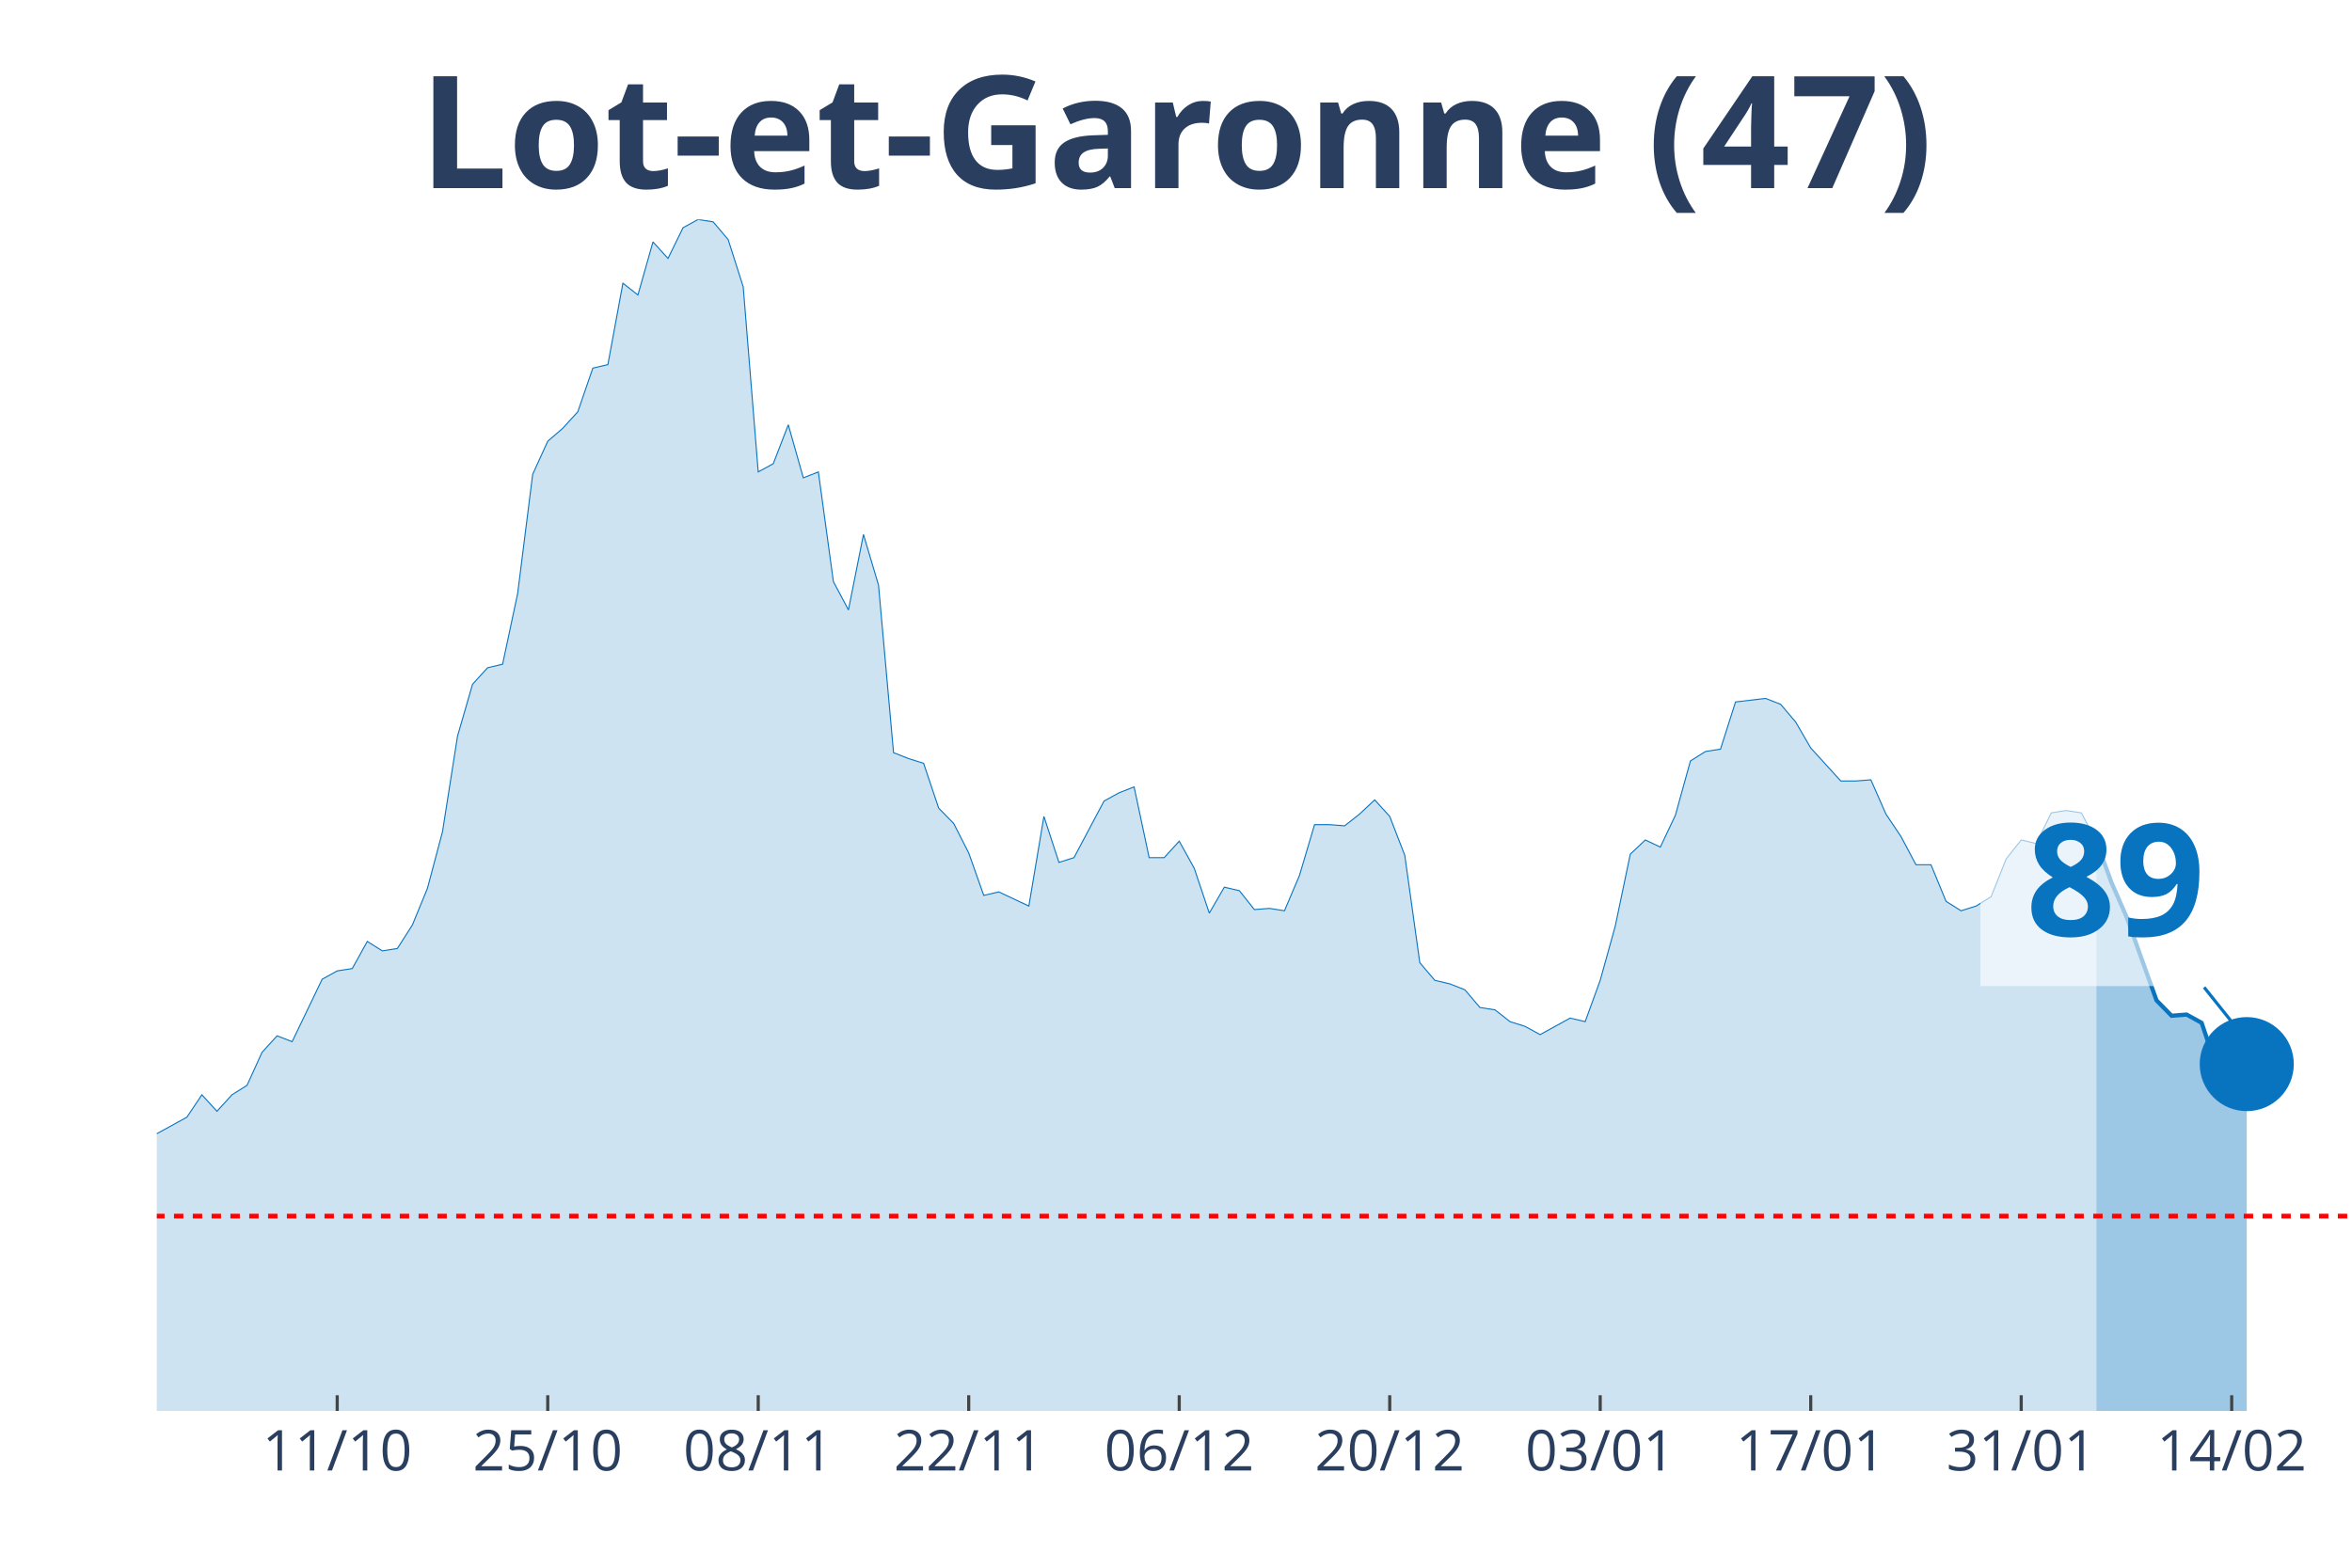
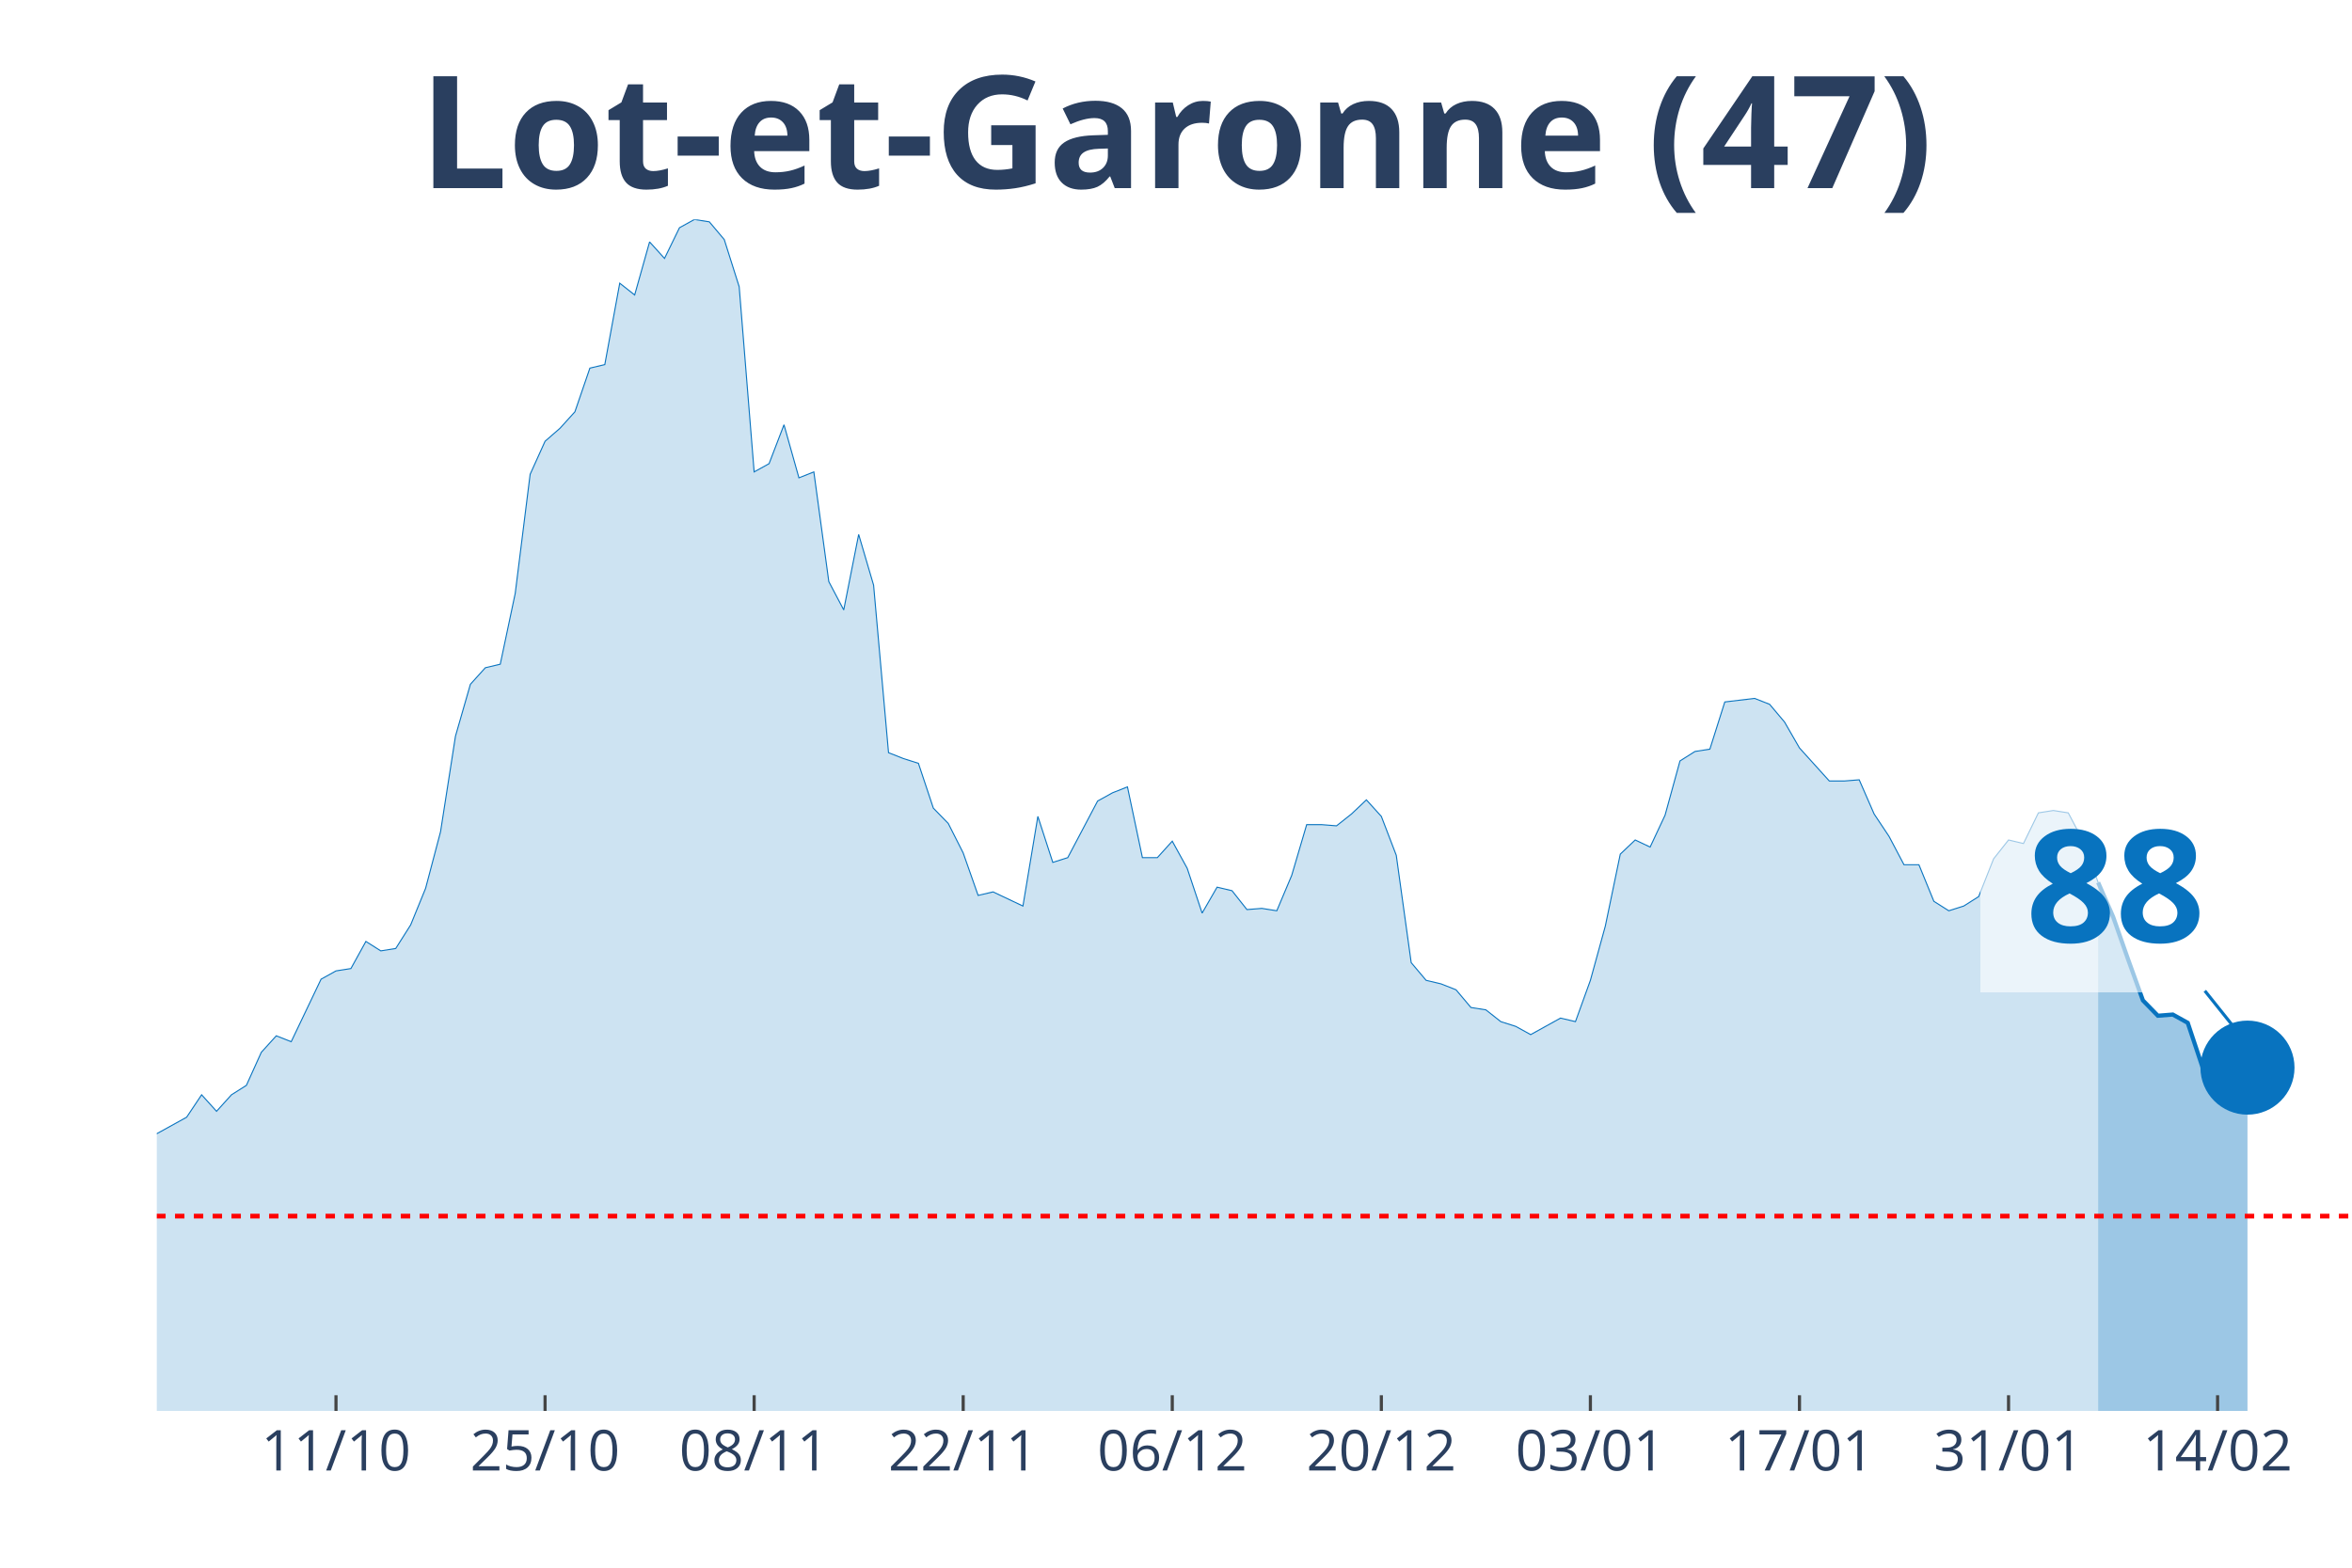
<svg xmlns="http://www.w3.org/2000/svg" class="main-svg" width="1125" height="750" style="" viewBox="0 0 750 500">
  <rect x="0" y="0" width="750" height="500" style="fill: rgb(0, 0, 0); fill-opacity: 0;" />
-   <defs id="defs-9b6f80">
+   <defs id="defs-d621d7">
    <g class="clips">
-       <clipPath id="clip9b6f80xyplot" class="plotclip">
+       <clipPath id="clipd621d7xyplot" class="plotclip">
        <rect width="700" height="380" />
      </clipPath>
-       <clipPath class="axesclip" id="clip9b6f80x">
+       <clipPath class="axesclip" id="clipd621d7x">
        <rect x="50" y="0" width="700" height="500" />
      </clipPath>
-       <clipPath class="axesclip" id="clip9b6f80y">
+       <clipPath class="axesclip" id="clipd621d7y">
        <rect x="0" y="70" width="750" height="380" />
      </clipPath>
-       <clipPath class="axesclip" id="clip9b6f80xy">
+       <clipPath class="axesclip" id="clipd621d7xy">
        <rect x="50" y="70" width="700" height="380" />
      </clipPath>
    </g>
    <g class="gradients" />
  </defs>
  <g class="bglayer">
    <rect class="bg" x="50" y="70" width="700" height="380" style="fill: rgb(0, 0, 0); fill-opacity: 0; stroke-width: 0;" />
  </g>
  <g class="layer-below">
    <g class="imagelayer" />
    <g class="shapelayer" />
  </g>
  <g class="cartesianlayer">
    <g class="subplot xy">
      <g class="layer-subplot">
        <g class="shapelayer" />
        <g class="imagelayer" />
      </g>
      <g class="gridlayer">
        <g class="x">
-           <path class="xgrid crisp" transform="translate(107.53,0)" d="M0,70v380" style="stroke: rgb(255, 255, 255); stroke-opacity: 1; stroke-width: 1px;" />
-           <path class="xgrid crisp" transform="translate(174.66,0)" d="M0,70v380" style="stroke: rgb(255, 255, 255); stroke-opacity: 1; stroke-width: 1px;" />
-           <path class="xgrid crisp" transform="translate(241.78,0)" d="M0,70v380" style="stroke: rgb(255, 255, 255); stroke-opacity: 1; stroke-width: 1px;" />
-           <path class="xgrid crisp" transform="translate(308.9,0)" d="M0,70v380" style="stroke: rgb(255, 255, 255); stroke-opacity: 1; stroke-width: 1px;" />
-           <path class="xgrid crisp" transform="translate(376.03,0)" d="M0,70v380" style="stroke: rgb(255, 255, 255); stroke-opacity: 1; stroke-width: 1px;" />
-           <path class="xgrid crisp" transform="translate(443.15,0)" d="M0,70v380" style="stroke: rgb(255, 255, 255); stroke-opacity: 1; stroke-width: 1px;" />
-           <path class="xgrid crisp" transform="translate(510.27,0)" d="M0,70v380" style="stroke: rgb(255, 255, 255); stroke-opacity: 1; stroke-width: 1px;" />
-           <path class="xgrid crisp" transform="translate(577.4,0)" d="M0,70v380" style="stroke: rgb(255, 255, 255); stroke-opacity: 1; stroke-width: 1px;" />
-           <path class="xgrid crisp" transform="translate(644.52,0)" d="M0,70v380" style="stroke: rgb(255, 255, 255); stroke-opacity: 1; stroke-width: 1px;" />
-           <path class="xgrid crisp" transform="translate(711.64,0)" d="M0,70v380" style="stroke: rgb(255, 255, 255); stroke-opacity: 1; stroke-width: 1px;" />
+           <path class="xgrid crisp" transform="translate(107.14,0)" d="M0,70v380" style="stroke: rgb(255, 255, 255); stroke-opacity: 1; stroke-width: 1px;" />
+           <path class="xgrid crisp" transform="translate(173.81,0)" d="M0,70v380" style="stroke: rgb(255, 255, 255); stroke-opacity: 1; stroke-width: 1px;" />
+           <path class="xgrid crisp" transform="translate(240.48,0)" d="M0,70v380" style="stroke: rgb(255, 255, 255); stroke-opacity: 1; stroke-width: 1px;" />
+           <path class="xgrid crisp" transform="translate(307.14,0)" d="M0,70v380" style="stroke: rgb(255, 255, 255); stroke-opacity: 1; stroke-width: 1px;" />
+           <path class="xgrid crisp" transform="translate(373.81,0)" d="M0,70v380" style="stroke: rgb(255, 255, 255); stroke-opacity: 1; stroke-width: 1px;" />
+           <path class="xgrid crisp" transform="translate(440.48,0)" d="M0,70v380" style="stroke: rgb(255, 255, 255); stroke-opacity: 1; stroke-width: 1px;" />
+           <path class="xgrid crisp" transform="translate(507.14,0)" d="M0,70v380" style="stroke: rgb(255, 255, 255); stroke-opacity: 1; stroke-width: 1px;" />
+           <path class="xgrid crisp" transform="translate(573.81,0)" d="M0,70v380" style="stroke: rgb(255, 255, 255); stroke-opacity: 1; stroke-width: 1px;" />
+           <path class="xgrid crisp" transform="translate(640.48,0)" d="M0,70v380" style="stroke: rgb(255, 255, 255); stroke-opacity: 1; stroke-width: 1px;" />
+           <path class="xgrid crisp" transform="translate(707.14,0)" d="M0,70v380" style="stroke: rgb(255, 255, 255); stroke-opacity: 1; stroke-width: 1px;" />
        </g>
        <g class="y" />
      </g>
      <g class="zerolinelayer" />
      <path class="xlines-below" />
      <path class="ylines-below" />
      <g class="overlines-below" />
      <g class="xaxislayer-below" />
      <g class="yaxislayer-below" />
      <g class="overaxes-below" />
-       <g class="plot" transform="translate(50, 70)" clip-path="url('#clip9b6f80xyplot')">
+       <g class="plot" transform="translate(50, 70)" clip-path="url('#clipd621d7xyplot')">
        <g class="scatterlayer mlayer">
-           <g class="trace scatter traceef2f09" style="stroke-miterlimit: 2;">
+           <g class="trace scatter trace284c63" style="stroke-miterlimit: 2;">
            <g class="fills">
              <g>
-                 <path class="js-fill" d="M618.49,380L-652.05,380L-652.05,377.74L-287.67,376.24L-282.88,374.73L-254.11,370.22L-249.32,370.59L-230.14,369.09L-225.34,369.09L-215.75,361.56L-210.96,355.54L-201.37,346.14L-196.58,338.99L-191.78,338.61L-186.99,328.46L-172.6,317.17L-167.81,319.43L-163.01,322.44L-158.22,320.55L-153.42,322.44L-148.63,318.3L-139.04,309.64L-134.25,299.86L-129.45,297.98L-124.66,299.86L-115.07,294.97L-110.27,296.85L-95.89,299.86L-91.1,299.49L-86.3,302.12L-81.51,309.27L-71.92,308.51L-67.12,312.28L-62.33,310.4L-57.53,311.52L-52.74,305.88L-47.95,296.1L-43.15,299.11L-38.36,298.73L-33.56,297.6L-28.77,299.86L-23.97,299.49L-19.18,300.24L-14.38,298.73L-9.59,295.72L-4.79,292.71L0,291.58L9.59,286.32L14.38,279.17L19.18,284.44L23.97,279.17L28.77,276.16L33.56,265.62L38.36,260.36L43.15,262.24L52.74,242.3L57.53,239.66L62.33,238.91L67.12,230.26L71.92,233.27L76.71,232.51L81.51,224.99L86.3,213.33L91.1,195.27L95.89,164.79L100.68,148.24L105.48,142.97L110.27,141.84L115.07,119.27L119.86,81.27L124.66,70.73L129.45,66.59L134.25,61.33L139.04,47.41L143.84,46.28L148.63,20.32L153.42,24.08L158.22,7.15L163.01,12.42L167.81,2.63L172.6,0L177.4,0.75L182.19,6.4L186.99,21.45L191.78,80.51L196.58,77.88L201.37,65.47L206.16,82.4L210.96,80.51L215.75,115.5L220.55,124.53L225.34,100.46L230.14,116.63L234.93,170.06L239.73,171.94L244.52,173.45L249.32,187.74L254.11,192.63L258.9,202.04L263.7,215.58L268.49,214.46L278.08,218.97L282.88,190.38L287.67,205.05L292.47,203.54L302.05,185.49L306.85,182.85L311.64,180.97L316.44,203.54L321.23,203.54L326.03,198.28L330.82,206.93L335.62,221.23L340.41,212.95L345.21,214.08L350,220.1L354.79,219.72L359.59,220.48L364.38,209.19L369.18,193.01L373.97,193.01L378.77,193.39L383.56,189.62L388.36,185.11L393.15,190.38L397.95,202.79L402.74,237.03L407.53,242.67L412.33,243.8L417.12,245.68L421.92,251.33L426.71,252.08L431.51,255.84L436.3,257.35L441.1,259.98L450.68,254.71L455.48,255.84L460.27,242.67L465.07,225.37L469.86,202.42L474.66,197.9L479.45,200.16L484.25,190L489.04,172.69L493.84,169.68L498.63,168.93L503.42,153.88L513.01,152.75L517.81,154.63L522.6,160.28L527.4,168.55L536.99,179.09L541.78,179.09L546.58,178.71L551.37,189.62L556.16,196.77L560.96,205.8L565.75,205.8L570.55,217.47L575.34,220.48L580.14,218.97L584.93,215.96L589.73,203.92L594.52,197.9L599.32,199.03L604.11,189.25L608.9,188.5L613.7,189.25L618.49,198.28" style="fill: rgb(8, 115, 191); fill-opacity: 0.2; stroke-width: 0;" />
+                 <path class="js-fill" d="M619.05,380L-647.62,380L-647.62,377.74L-285.71,376.24L-280.95,374.73L-252.38,370.22L-247.62,370.59L-228.57,369.09L-223.81,369.09L-214.29,361.56L-209.52,355.54L-200,346.14L-195.24,338.99L-190.48,338.61L-185.71,328.46L-171.43,317.17L-166.67,319.43L-161.9,322.44L-157.14,320.55L-152.38,322.44L-147.62,318.3L-138.1,309.64L-133.33,299.86L-128.57,297.98L-123.81,299.86L-114.29,294.97L-109.52,296.85L-95.24,299.86L-90.48,299.49L-85.71,302.12L-80.95,309.27L-71.43,308.51L-66.67,312.28L-61.9,310.4L-57.14,311.52L-52.38,305.88L-47.62,296.1L-42.86,299.11L-38.1,298.73L-33.33,297.6L-28.57,299.86L-23.81,299.49L-19.05,300.24L-14.29,298.73L-9.52,295.72L-4.76,292.71L0,291.58L9.52,286.32L14.29,279.17L19.05,284.44L23.81,279.17L28.57,276.16L33.33,265.62L38.1,260.36L42.86,262.24L52.38,242.3L57.14,239.66L61.9,238.91L66.67,230.26L71.43,233.27L76.19,232.51L80.95,224.99L85.71,213.33L90.48,195.27L95.24,164.79L100,148.24L104.76,142.97L109.52,141.84L114.29,119.27L119.05,81.27L123.81,70.73L128.57,66.59L133.33,61.33L138.1,47.41L142.86,46.28L147.62,20.32L152.38,24.08L157.14,7.15L161.9,12.42L166.67,2.63L171.43,0L176.19,0.75L180.95,6.4L185.71,21.45L190.48,80.51L195.24,77.88L200,65.47L204.76,82.4L209.52,80.51L214.29,115.5L219.05,124.53L223.81,100.46L228.57,116.63L233.33,170.06L238.1,171.94L242.86,173.45L247.62,187.74L252.38,192.63L257.14,202.04L261.9,215.58L266.67,214.46L276.19,218.97L280.95,190.38L285.71,205.05L290.48,203.54L300,185.49L304.76,182.85L309.52,180.97L314.29,203.54L319.05,203.54L323.81,198.28L328.57,206.93L333.33,221.23L338.1,212.95L342.86,214.08L347.62,220.1L352.38,219.72L357.14,220.48L361.9,209.19L366.67,193.01L371.43,193.01L376.19,193.39L380.95,189.62L385.71,185.11L390.48,190.38L395.24,202.79L400,237.03L404.76,242.67L409.52,243.8L414.29,245.68L419.05,251.33L423.81,252.08L428.57,255.84L433.33,257.35L438.1,259.98L447.62,254.71L452.38,255.84L457.14,242.67L461.9,225.37L466.67,202.42L471.43,197.9L476.19,200.16L480.95,190L485.71,172.69L490.48,169.68L495.24,168.93L500,153.88L509.52,152.75L514.29,154.63L519.05,160.28L523.81,168.55L533.33,179.09L538.1,179.09L542.86,178.71L547.62,189.62L552.38,196.77L557.14,205.8L561.9,205.8L566.67,217.47L571.43,220.48L576.19,218.97L580.95,215.96L585.71,203.92L590.48,197.9L595.24,199.03L600,189.25L604.76,188.5L609.52,189.25L614.29,198.28L619.05,211.45" style="fill: rgb(8, 115, 191); fill-opacity: 0.2; stroke-width: 0;" />
              </g>
            </g>
            <g class="errorbars" />
            <g class="lines">
-               <path class="js-line" d="M-652.05,377.74L-287.67,376.24L-282.88,374.73L-254.11,370.22L-249.32,370.59L-230.14,369.09L-225.34,369.09L-215.75,361.56L-210.96,355.54L-201.37,346.14L-196.58,338.99L-191.78,338.61L-186.99,328.46L-172.6,317.17L-167.81,319.43L-163.01,322.44L-158.22,320.55L-153.42,322.44L-148.63,318.3L-139.04,309.64L-134.25,299.86L-129.45,297.98L-124.66,299.86L-115.07,294.97L-110.27,296.85L-95.89,299.86L-91.1,299.49L-86.3,302.12L-81.51,309.27L-71.92,308.51L-67.12,312.28L-62.33,310.4L-57.53,311.52L-52.74,305.88L-47.95,296.1L-43.15,299.11L-38.36,298.73L-33.56,297.6L-28.77,299.86L-23.97,299.49L-19.18,300.24L-14.38,298.73L-9.59,295.72L-4.79,292.71L0,291.58L9.59,286.32L14.38,279.17L19.18,284.44L23.97,279.17L28.77,276.16L33.56,265.62L38.36,260.36L43.15,262.24L52.74,242.3L57.53,239.66L62.33,238.91L67.12,230.26L71.92,233.27L76.71,232.51L81.51,224.99L86.3,213.33L91.1,195.27L95.89,164.79L100.68,148.24L105.48,142.97L110.27,141.84L115.07,119.27L119.86,81.27L124.66,70.73L129.45,66.59L134.25,61.33L139.04,47.41L143.84,46.28L148.63,20.32L153.42,24.08L158.22,7.15L163.01,12.42L167.81,2.63L172.6,0L177.4,0.75L182.19,6.4L186.99,21.45L191.78,80.51L196.58,77.88L201.37,65.47L206.16,82.4L210.96,80.51L215.75,115.5L220.55,124.53L225.34,100.46L230.14,116.63L234.93,170.06L239.73,171.94L244.52,173.45L249.32,187.74L254.11,192.63L258.9,202.04L263.7,215.58L268.49,214.46L278.08,218.97L282.88,190.38L287.67,205.05L292.47,203.54L302.05,185.49L306.85,182.85L311.64,180.97L316.44,203.54L321.23,203.54L326.03,198.28L330.82,206.93L335.62,221.23L340.41,212.95L345.21,214.08L350,220.1L354.79,219.72L359.59,220.48L364.38,209.19L369.18,193.01L373.97,193.01L378.77,193.39L383.56,189.62L388.36,185.11L393.15,190.38L397.95,202.79L402.74,237.03L407.53,242.67L412.33,243.8L417.12,245.68L421.92,251.33L426.71,252.08L431.51,255.84L436.3,257.35L441.1,259.98L450.68,254.71L455.48,255.84L460.27,242.67L465.07,225.37L469.86,202.42L474.66,197.9L479.45,200.16L484.25,190L489.04,172.69L493.84,169.68L498.63,168.93L503.42,153.88L513.01,152.75L517.81,154.63L522.6,160.28L527.4,168.55L536.99,179.09L541.78,179.09L546.58,178.71L551.37,189.62L556.16,196.77L560.96,205.8L565.75,205.8L570.55,217.47L575.34,220.48L580.14,218.97L584.93,215.96L589.73,203.92L594.52,197.9L599.32,199.03L604.11,189.25L608.9,188.5L613.7,189.25L618.49,198.28" style="vector-effect: non-scaling-stroke; fill: none; stroke: rgb(8, 115, 191); stroke-opacity: 1; stroke-width: 0.5px; opacity: 1;" />
+               <path class="js-line" d="M-647.62,377.74L-285.71,376.24L-280.95,374.73L-252.38,370.22L-247.62,370.59L-228.57,369.09L-223.81,369.09L-214.29,361.56L-209.52,355.54L-200,346.14L-195.24,338.99L-190.48,338.61L-185.71,328.46L-171.43,317.17L-166.67,319.43L-161.9,322.44L-157.14,320.55L-152.38,322.44L-147.62,318.3L-138.1,309.64L-133.33,299.86L-128.57,297.98L-123.81,299.86L-114.29,294.97L-109.52,296.85L-95.24,299.86L-90.48,299.49L-85.71,302.12L-80.95,309.27L-71.43,308.51L-66.67,312.28L-61.9,310.4L-57.14,311.52L-52.38,305.88L-47.62,296.1L-42.86,299.11L-38.1,298.73L-33.33,297.6L-28.57,299.86L-23.81,299.49L-19.05,300.24L-14.29,298.73L-9.52,295.72L-4.76,292.71L0,291.58L9.52,286.32L14.29,279.17L19.05,284.44L23.81,279.17L28.57,276.16L33.33,265.62L38.1,260.36L42.86,262.24L52.38,242.3L57.14,239.66L61.9,238.91L66.67,230.26L71.43,233.27L76.19,232.51L80.95,224.99L85.71,213.33L90.48,195.27L95.24,164.79L100,148.24L104.76,142.97L109.52,141.84L114.29,119.27L119.05,81.27L123.81,70.73L128.57,66.59L133.33,61.33L138.1,47.41L142.86,46.28L147.62,20.32L152.38,24.08L157.14,7.15L161.9,12.42L166.67,2.63L171.43,0L176.19,0.75L180.95,6.4L185.71,21.45L190.48,80.51L195.24,77.88L200,65.47L204.76,82.4L209.52,80.51L214.29,115.5L219.05,124.53L223.81,100.46L228.57,116.63L233.33,170.06L238.1,171.94L242.86,173.45L247.62,187.74L252.38,192.63L257.14,202.04L261.9,215.58L266.67,214.46L276.19,218.97L280.95,190.38L285.71,205.05L290.48,203.54L300,185.49L304.76,182.85L309.52,180.97L314.29,203.54L319.05,203.54L323.81,198.28L328.57,206.93L333.33,221.23L338.1,212.95L342.86,214.08L347.62,220.1L352.38,219.72L357.14,220.48L361.9,209.19L366.67,193.01L371.43,193.01L376.19,193.39L380.95,189.62L385.71,185.11L390.48,190.38L395.24,202.79L400,237.03L404.76,242.67L409.52,243.8L414.29,245.68L419.05,251.33L423.81,252.08L428.57,255.84L433.33,257.35L438.1,259.98L447.62,254.71L452.38,255.84L457.14,242.67L461.9,225.37L466.67,202.42L471.43,197.9L476.19,200.16L480.95,190L485.71,172.69L490.48,169.68L495.24,168.93L500,153.88L509.52,152.75L514.29,154.63L519.05,160.28L523.81,168.55L533.33,179.09L538.1,179.09L542.86,178.71L547.62,189.62L552.38,196.77L557.14,205.8L561.9,205.8L566.67,217.47L571.43,220.48L576.19,218.97L580.95,215.96L585.71,203.92L590.48,197.9L595.24,199.03L600,189.25L604.76,188.5L609.52,189.25L614.29,198.28L619.05,211.45" style="vector-effect: non-scaling-stroke; fill: none; stroke: rgb(8, 115, 191); stroke-opacity: 1; stroke-width: 0.5px; opacity: 1;" />
            </g>
            <g class="points" />
            <g class="text" />
          </g>
-           <g class="trace scatter trace3df711" style="stroke-miterlimit: 2;">
+           <g class="trace scatter trace09d313" style="stroke-miterlimit: 2;">
            <g class="fills">
              <g>
-                 <path class="js-fill" d="M666.44,380L618.49,380L618.49,198.28L623.29,211.45L628.08,222.36L637.67,249.07L642.47,253.96L647.26,253.58L652.05,256.22L656.85,270.51L661.64,271.27L666.44,269.39" style="fill: rgb(8, 115, 191); fill-opacity: 0.4; stroke-width: 0;" />
+                 <path class="js-fill" d="M666.67,380L619.05,380L619.05,211.45L623.81,222.36L628.57,235.9L633.33,249.07L638.1,253.96L642.86,253.58L647.62,256.22L652.38,270.51L657.14,271.27L661.9,269.39L666.67,270.51" style="fill: rgb(8, 115, 191); fill-opacity: 0.4; stroke-width: 0;" />
              </g>
            </g>
            <g class="errorbars" />
            <g class="lines">
-               <path class="js-line" d="M618.49,198.28L623.29,211.45L628.08,222.36L637.67,249.07L642.47,253.96L647.26,253.58L652.05,256.22L656.85,270.51L661.64,271.27L666.44,269.39" style="vector-effect: non-scaling-stroke; fill: none; stroke: rgb(8, 115, 191); stroke-opacity: 1; stroke-width: 2px; opacity: 1;" />
+               <path class="js-line" d="M619.05,211.45L623.81,222.36L628.57,235.9L633.33,249.07L638.1,253.96L642.86,253.58L647.62,256.22L652.38,270.51L657.14,271.27L661.9,269.39L666.67,270.51" style="vector-effect: non-scaling-stroke; fill: none; stroke: rgb(8, 115, 191); stroke-opacity: 1; stroke-width: 2px; opacity: 1;" />
            </g>
            <g class="points" />
            <g class="text" />
          </g>
-           <g class="trace scatter traced16841" style="stroke-miterlimit: 2; opacity: 1;">
+           <g class="trace scatter trace31ffa6" style="stroke-miterlimit: 2; opacity: 1;">
            <g class="fills" />
            <g class="errorbars" />
            <g class="lines" />
            <g class="points">
-               <path class="point" transform="translate(666.44,269.39)" d="M15,0A15,15 0 1,1 0,-15A15,15 0 0,1 15,0Z" style="opacity: 1; stroke-width: 0px; fill: rgb(8, 115, 191); fill-opacity: 1;" />
+               <path class="point" transform="translate(666.67,270.51)" d="M15,0A15,15 0 1,1 0,-15A15,15 0 0,1 15,0Z" style="opacity: 1; stroke-width: 0px; fill: rgb(8, 115, 191); fill-opacity: 1;" />
            </g>
            <g class="text" />
          </g>
        </g>
      </g>
      <g class="overplot" />
      <path class="xlines-above crisp" style="fill: none; stroke-width: 1px; stroke: rgb(0, 0, 0); stroke-opacity: 0;" d="" />
      <path class="ylines-above crisp" style="fill: none;" d="M0,0" />
      <g class="overlines-above" />
      <g class="xaxislayer-above">
-         <path class="xtick ticks crisp" d="M0,450v-5" transform="translate(107.53,0)" style="stroke: rgb(68, 68, 68); stroke-opacity: 1; stroke-width: 1px;" />
-         <path class="xtick ticks crisp" d="M0,450v-5" transform="translate(174.66,0)" style="stroke: rgb(68, 68, 68); stroke-opacity: 1; stroke-width: 1px;" />
-         <path class="xtick ticks crisp" d="M0,450v-5" transform="translate(241.78,0)" style="stroke: rgb(68, 68, 68); stroke-opacity: 1; stroke-width: 1px;" />
-         <path class="xtick ticks crisp" d="M0,450v-5" transform="translate(308.9,0)" style="stroke: rgb(68, 68, 68); stroke-opacity: 1; stroke-width: 1px;" />
-         <path class="xtick ticks crisp" d="M0,450v-5" transform="translate(376.03,0)" style="stroke: rgb(68, 68, 68); stroke-opacity: 1; stroke-width: 1px;" />
-         <path class="xtick ticks crisp" d="M0,450v-5" transform="translate(443.15,0)" style="stroke: rgb(68, 68, 68); stroke-opacity: 1; stroke-width: 1px;" />
-         <path class="xtick ticks crisp" d="M0,450v-5" transform="translate(510.27,0)" style="stroke: rgb(68, 68, 68); stroke-opacity: 1; stroke-width: 1px;" />
-         <path class="xtick ticks crisp" d="M0,450v-5" transform="translate(577.4,0)" style="stroke: rgb(68, 68, 68); stroke-opacity: 1; stroke-width: 1px;" />
-         <path class="xtick ticks crisp" d="M0,450v-5" transform="translate(644.52,0)" style="stroke: rgb(68, 68, 68); stroke-opacity: 1; stroke-width: 1px;" />
-         <path class="xtick ticks crisp" d="M0,450v-5" transform="translate(711.64,0)" style="stroke: rgb(68, 68, 68); stroke-opacity: 1; stroke-width: 1px;" />
+         <path class="xtick ticks crisp" d="M0,450v-5" transform="translate(107.14,0)" style="stroke: rgb(68, 68, 68); stroke-opacity: 1; stroke-width: 1px;" />
+         <path class="xtick ticks crisp" d="M0,450v-5" transform="translate(173.81,0)" style="stroke: rgb(68, 68, 68); stroke-opacity: 1; stroke-width: 1px;" />
+         <path class="xtick ticks crisp" d="M0,450v-5" transform="translate(240.48,0)" style="stroke: rgb(68, 68, 68); stroke-opacity: 1; stroke-width: 1px;" />
+         <path class="xtick ticks crisp" d="M0,450v-5" transform="translate(307.14,0)" style="stroke: rgb(68, 68, 68); stroke-opacity: 1; stroke-width: 1px;" />
+         <path class="xtick ticks crisp" d="M0,450v-5" transform="translate(373.81,0)" style="stroke: rgb(68, 68, 68); stroke-opacity: 1; stroke-width: 1px;" />
+         <path class="xtick ticks crisp" d="M0,450v-5" transform="translate(440.48,0)" style="stroke: rgb(68, 68, 68); stroke-opacity: 1; stroke-width: 1px;" />
+         <path class="xtick ticks crisp" d="M0,450v-5" transform="translate(507.14,0)" style="stroke: rgb(68, 68, 68); stroke-opacity: 1; stroke-width: 1px;" />
+         <path class="xtick ticks crisp" d="M0,450v-5" transform="translate(573.81,0)" style="stroke: rgb(68, 68, 68); stroke-opacity: 1; stroke-width: 1px;" />
+         <path class="xtick ticks crisp" d="M0,450v-5" transform="translate(640.48,0)" style="stroke: rgb(68, 68, 68); stroke-opacity: 1; stroke-width: 1px;" />
+         <path class="xtick ticks crisp" d="M0,450v-5" transform="translate(707.14,0)" style="stroke: rgb(68, 68, 68); stroke-opacity: 1; stroke-width: 1px;" />
        <g class="xtick">
-           <text text-anchor="middle" x="0" y="469" transform="translate(107.53,0)" style="font-family: 'Open Sans', verdana, arial, sans-serif; font-size: 18px; fill: rgb(42, 63, 95); fill-opacity: 1; white-space: pre;">11/10</text>
+           <text text-anchor="middle" x="0" y="469" transform="translate(107.14,0)" style="font-family: 'Open Sans', verdana, arial, sans-serif; font-size: 18px; fill: rgb(42, 63, 95); fill-opacity: 1; white-space: pre;">11/10</text>
        </g>
        <g class="xtick">
-           <text text-anchor="middle" x="0" y="469" transform="translate(174.66,0)" style="font-family: 'Open Sans', verdana, arial, sans-serif; font-size: 18px; fill: rgb(42, 63, 95); fill-opacity: 1; white-space: pre;">25/10</text>
+           <text text-anchor="middle" x="0" y="469" transform="translate(173.81,0)" style="font-family: 'Open Sans', verdana, arial, sans-serif; font-size: 18px; fill: rgb(42, 63, 95); fill-opacity: 1; white-space: pre;">25/10</text>
        </g>
        <g class="xtick">
-           <text text-anchor="middle" x="0" y="469" transform="translate(241.78,0)" style="font-family: 'Open Sans', verdana, arial, sans-serif; font-size: 18px; fill: rgb(42, 63, 95); fill-opacity: 1; white-space: pre;">08/11</text>
+           <text text-anchor="middle" x="0" y="469" transform="translate(240.48,0)" style="font-family: 'Open Sans', verdana, arial, sans-serif; font-size: 18px; fill: rgb(42, 63, 95); fill-opacity: 1; white-space: pre;">08/11</text>
        </g>
        <g class="xtick">
-           <text text-anchor="middle" x="0" y="469" transform="translate(308.9,0)" style="font-family: 'Open Sans', verdana, arial, sans-serif; font-size: 18px; fill: rgb(42, 63, 95); fill-opacity: 1; white-space: pre;">22/11</text>
+           <text text-anchor="middle" x="0" y="469" transform="translate(307.14,0)" style="font-family: 'Open Sans', verdana, arial, sans-serif; font-size: 18px; fill: rgb(42, 63, 95); fill-opacity: 1; white-space: pre;">22/11</text>
        </g>
        <g class="xtick">
-           <text text-anchor="middle" x="0" y="469" transform="translate(376.03,0)" style="font-family: 'Open Sans', verdana, arial, sans-serif; font-size: 18px; fill: rgb(42, 63, 95); fill-opacity: 1; white-space: pre;">06/12</text>
+           <text text-anchor="middle" x="0" y="469" transform="translate(373.81,0)" style="font-family: 'Open Sans', verdana, arial, sans-serif; font-size: 18px; fill: rgb(42, 63, 95); fill-opacity: 1; white-space: pre;">06/12</text>
        </g>
        <g class="xtick">
-           <text text-anchor="middle" x="0" y="469" transform="translate(443.15,0)" style="font-family: 'Open Sans', verdana, arial, sans-serif; font-size: 18px; fill: rgb(42, 63, 95); fill-opacity: 1; white-space: pre;">20/12</text>
+           <text text-anchor="middle" x="0" y="469" transform="translate(440.48,0)" style="font-family: 'Open Sans', verdana, arial, sans-serif; font-size: 18px; fill: rgb(42, 63, 95); fill-opacity: 1; white-space: pre;">20/12</text>
        </g>
        <g class="xtick">
-           <text text-anchor="middle" x="0" y="469" transform="translate(510.27,0)" style="font-family: 'Open Sans', verdana, arial, sans-serif; font-size: 18px; fill: rgb(42, 63, 95); fill-opacity: 1; white-space: pre;">03/01</text>
+           <text text-anchor="middle" x="0" y="469" transform="translate(507.14,0)" style="font-family: 'Open Sans', verdana, arial, sans-serif; font-size: 18px; fill: rgb(42, 63, 95); fill-opacity: 1; white-space: pre;">03/01</text>
        </g>
        <g class="xtick">
-           <text text-anchor="middle" x="0" y="469" transform="translate(577.4,0)" style="font-family: 'Open Sans', verdana, arial, sans-serif; font-size: 18px; fill: rgb(42, 63, 95); fill-opacity: 1; white-space: pre;">17/01</text>
+           <text text-anchor="middle" x="0" y="469" transform="translate(573.81,0)" style="font-family: 'Open Sans', verdana, arial, sans-serif; font-size: 18px; fill: rgb(42, 63, 95); fill-opacity: 1; white-space: pre;">17/01</text>
        </g>
        <g class="xtick">
-           <text text-anchor="middle" x="0" y="469" transform="translate(644.52,0)" style="font-family: 'Open Sans', verdana, arial, sans-serif; font-size: 18px; fill: rgb(42, 63, 95); fill-opacity: 1; white-space: pre;">31/01</text>
+           <text text-anchor="middle" x="0" y="469" transform="translate(640.48,0)" style="font-family: 'Open Sans', verdana, arial, sans-serif; font-size: 18px; fill: rgb(42, 63, 95); fill-opacity: 1; white-space: pre;">31/01</text>
        </g>
        <g class="xtick">
-           <text text-anchor="middle" x="0" y="469" transform="translate(711.64,0)" style="font-family: 'Open Sans', verdana, arial, sans-serif; font-size: 18px; fill: rgb(42, 63, 95); fill-opacity: 1; white-space: pre;">14/02</text>
+           <text text-anchor="middle" x="0" y="469" transform="translate(707.14,0)" style="font-family: 'Open Sans', verdana, arial, sans-serif; font-size: 18px; fill: rgb(42, 63, 95); fill-opacity: 1; white-space: pre;">14/02</text>
        </g>
      </g>
      <g class="yaxislayer-above" />
      <g class="overaxes-above" />
    </g>
  </g>
  <g class="polarlayer" />
  <g class="ternarylayer" />
  <g class="geolayer" />
  <g class="funnelarealayer" />
  <g class="pielayer" />
  <g class="treemaplayer" />
  <g class="sunburstlayer" />
  <g class="glimages" />
-   <defs id="topdefs-9b6f80">
+   <defs id="topdefs-d621d7">
    <g class="clips" />
  </defs>
  <g class="layer-above">
    <g class="imagelayer" />
    <g class="shapelayer">
-       <path data-index="0" fill-rule="evenodd" d="M-2644.52,387.86L860.27,387.86" clip-path="url('#clip9b6f80xy')" style="opacity: 1; stroke: rgb(255, 0, 0); stroke-opacity: 1; fill: rgb(0, 0, 0); fill-opacity: 0; stroke-dasharray: 3px, 3px; stroke-width: 1.5px;" />
+       <path data-index="0" fill-rule="evenodd" d="M-2626.19,387.86L854.76,387.86" clip-path="url('#clipd621d7xy')" style="opacity: 1; stroke: rgb(255, 0, 0); stroke-opacity: 1; fill: rgb(0, 0, 0); fill-opacity: 0; stroke-dasharray: 3px, 3px; stroke-width: 1.5px;" />
    </g>
  </g>
  <g class="infolayer">
    <g class="g-gtitle">
      <text class="gtitle" x="375" y="25" text-anchor="middle" dy="0.7em" style="font-family: 'Open Sans', verdana, arial, sans-serif; font-size: 50px; fill: rgb(42, 63, 95); opacity: 1; font-weight: normal; white-space: pre;">
        <tspan style="font-weight:bold">Lot-et-Garonne (47)</tspan>
      </text>
    </g>
    <g class="g-xtitle" />
    <g class="annotation" data-index="0" style="opacity: 1;">
-       <g class="annotation-text-g" transform="rotate(0,674.44,279.39)">
-         <g class="cursor-pointer" transform="translate(631, 243)">
+       <g class="annotation-text-g" transform="rotate(0,674.67,280.51)">
+         <g class="cursor-pointer" transform="translate(631, 245)">
          <rect class="bg" x="0.5" y="0.5" width="86" height="71" style="stroke-width: 1px; stroke: rgb(0, 0, 0); stroke-opacity: 0; fill: rgb(255, 255, 255); fill-opacity: 0.6;" />
          <text class="annotation-text" text-anchor="middle" x="43.531" y="55.5" style="font-family: 'Open Sans', verdana, arial, sans-serif; font-size: 50px; fill: rgb(8, 115, 191); fill-opacity: 1; white-space: pre;">
-             <tspan style="font-weight:bold">89 </tspan>
+             <tspan style="font-weight:bold">88 </tspan>
          </text>
        </g>
      </g>
      <g class="annotation-arrow-g" style="opacity: 1;">
-         <path d="M702.84,314.89L714.44,329.39" style="stroke-width: 1px; stroke: rgb(8, 115, 191); stroke-opacity: 1; stroke-dasharray: 0px, 0px, 18.569px, 18.569px;" />
+         <path d="M703.07,316.01L714.67,330.51" style="stroke-width: 1px; stroke: rgb(8, 115, 191); stroke-opacity: 1; stroke-dasharray: 0px, 0px, 18.569px, 18.569px;" />
      </g>
    </g>
  </g>
</svg>
